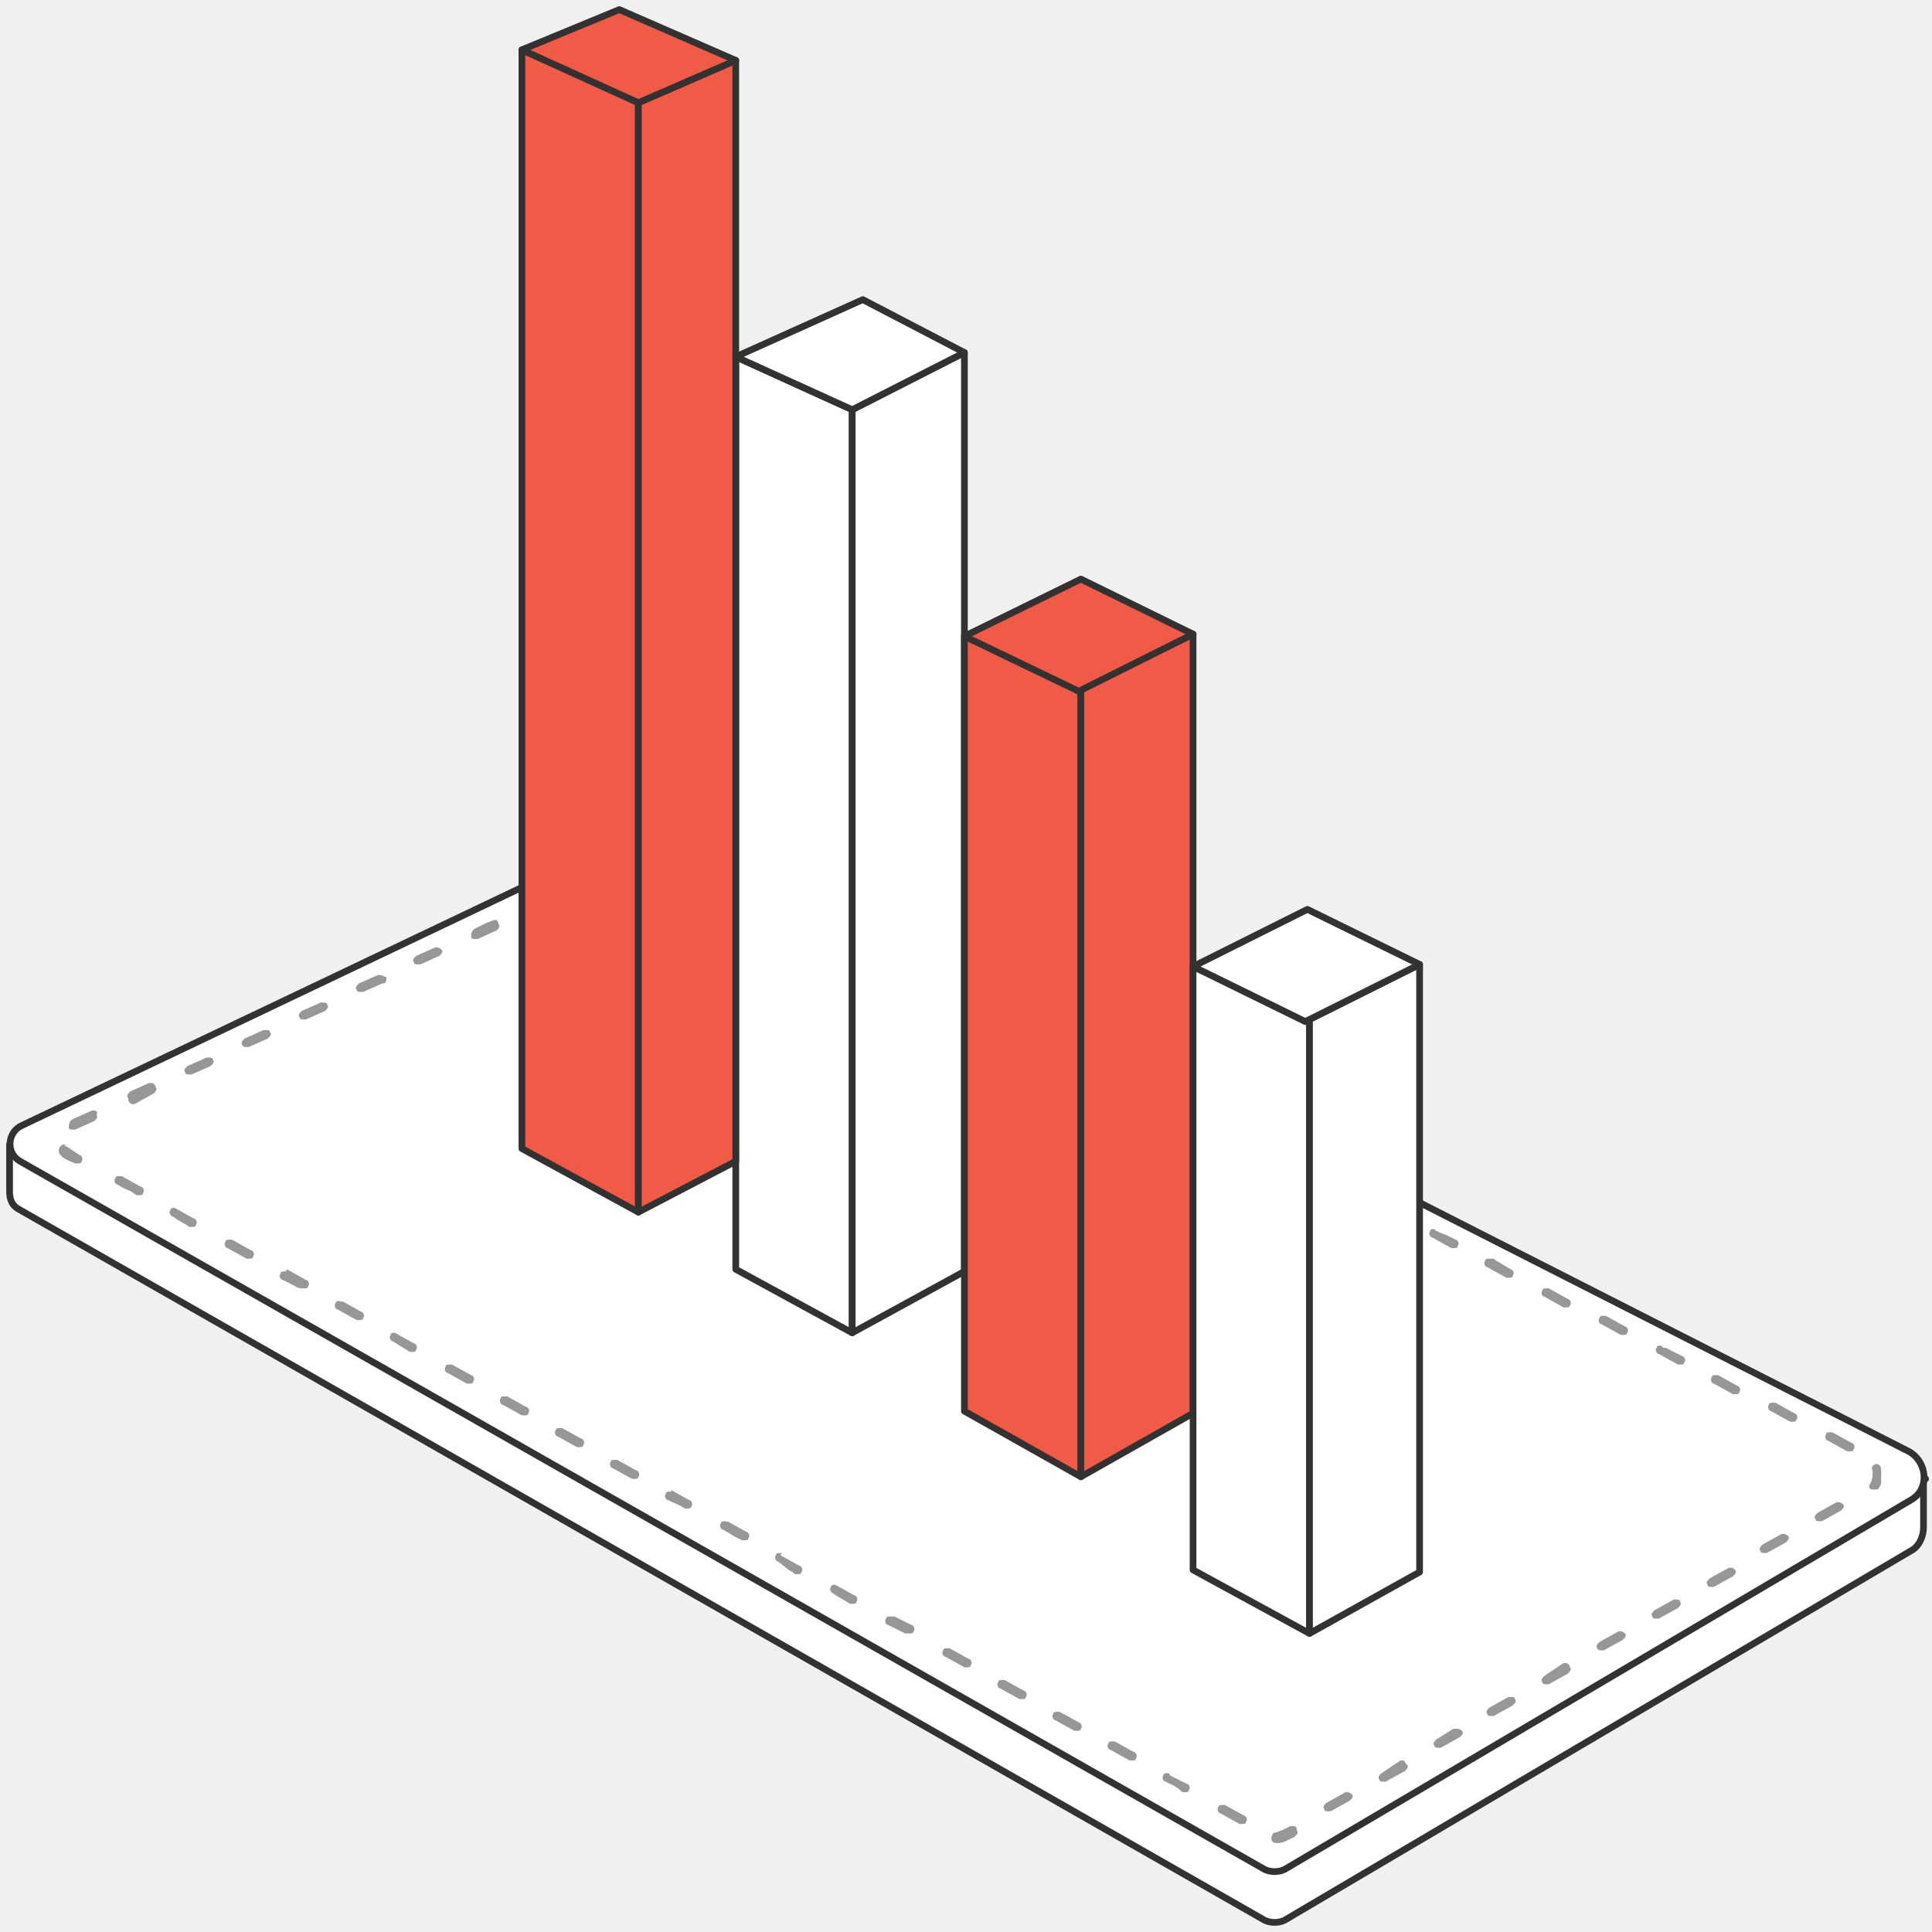
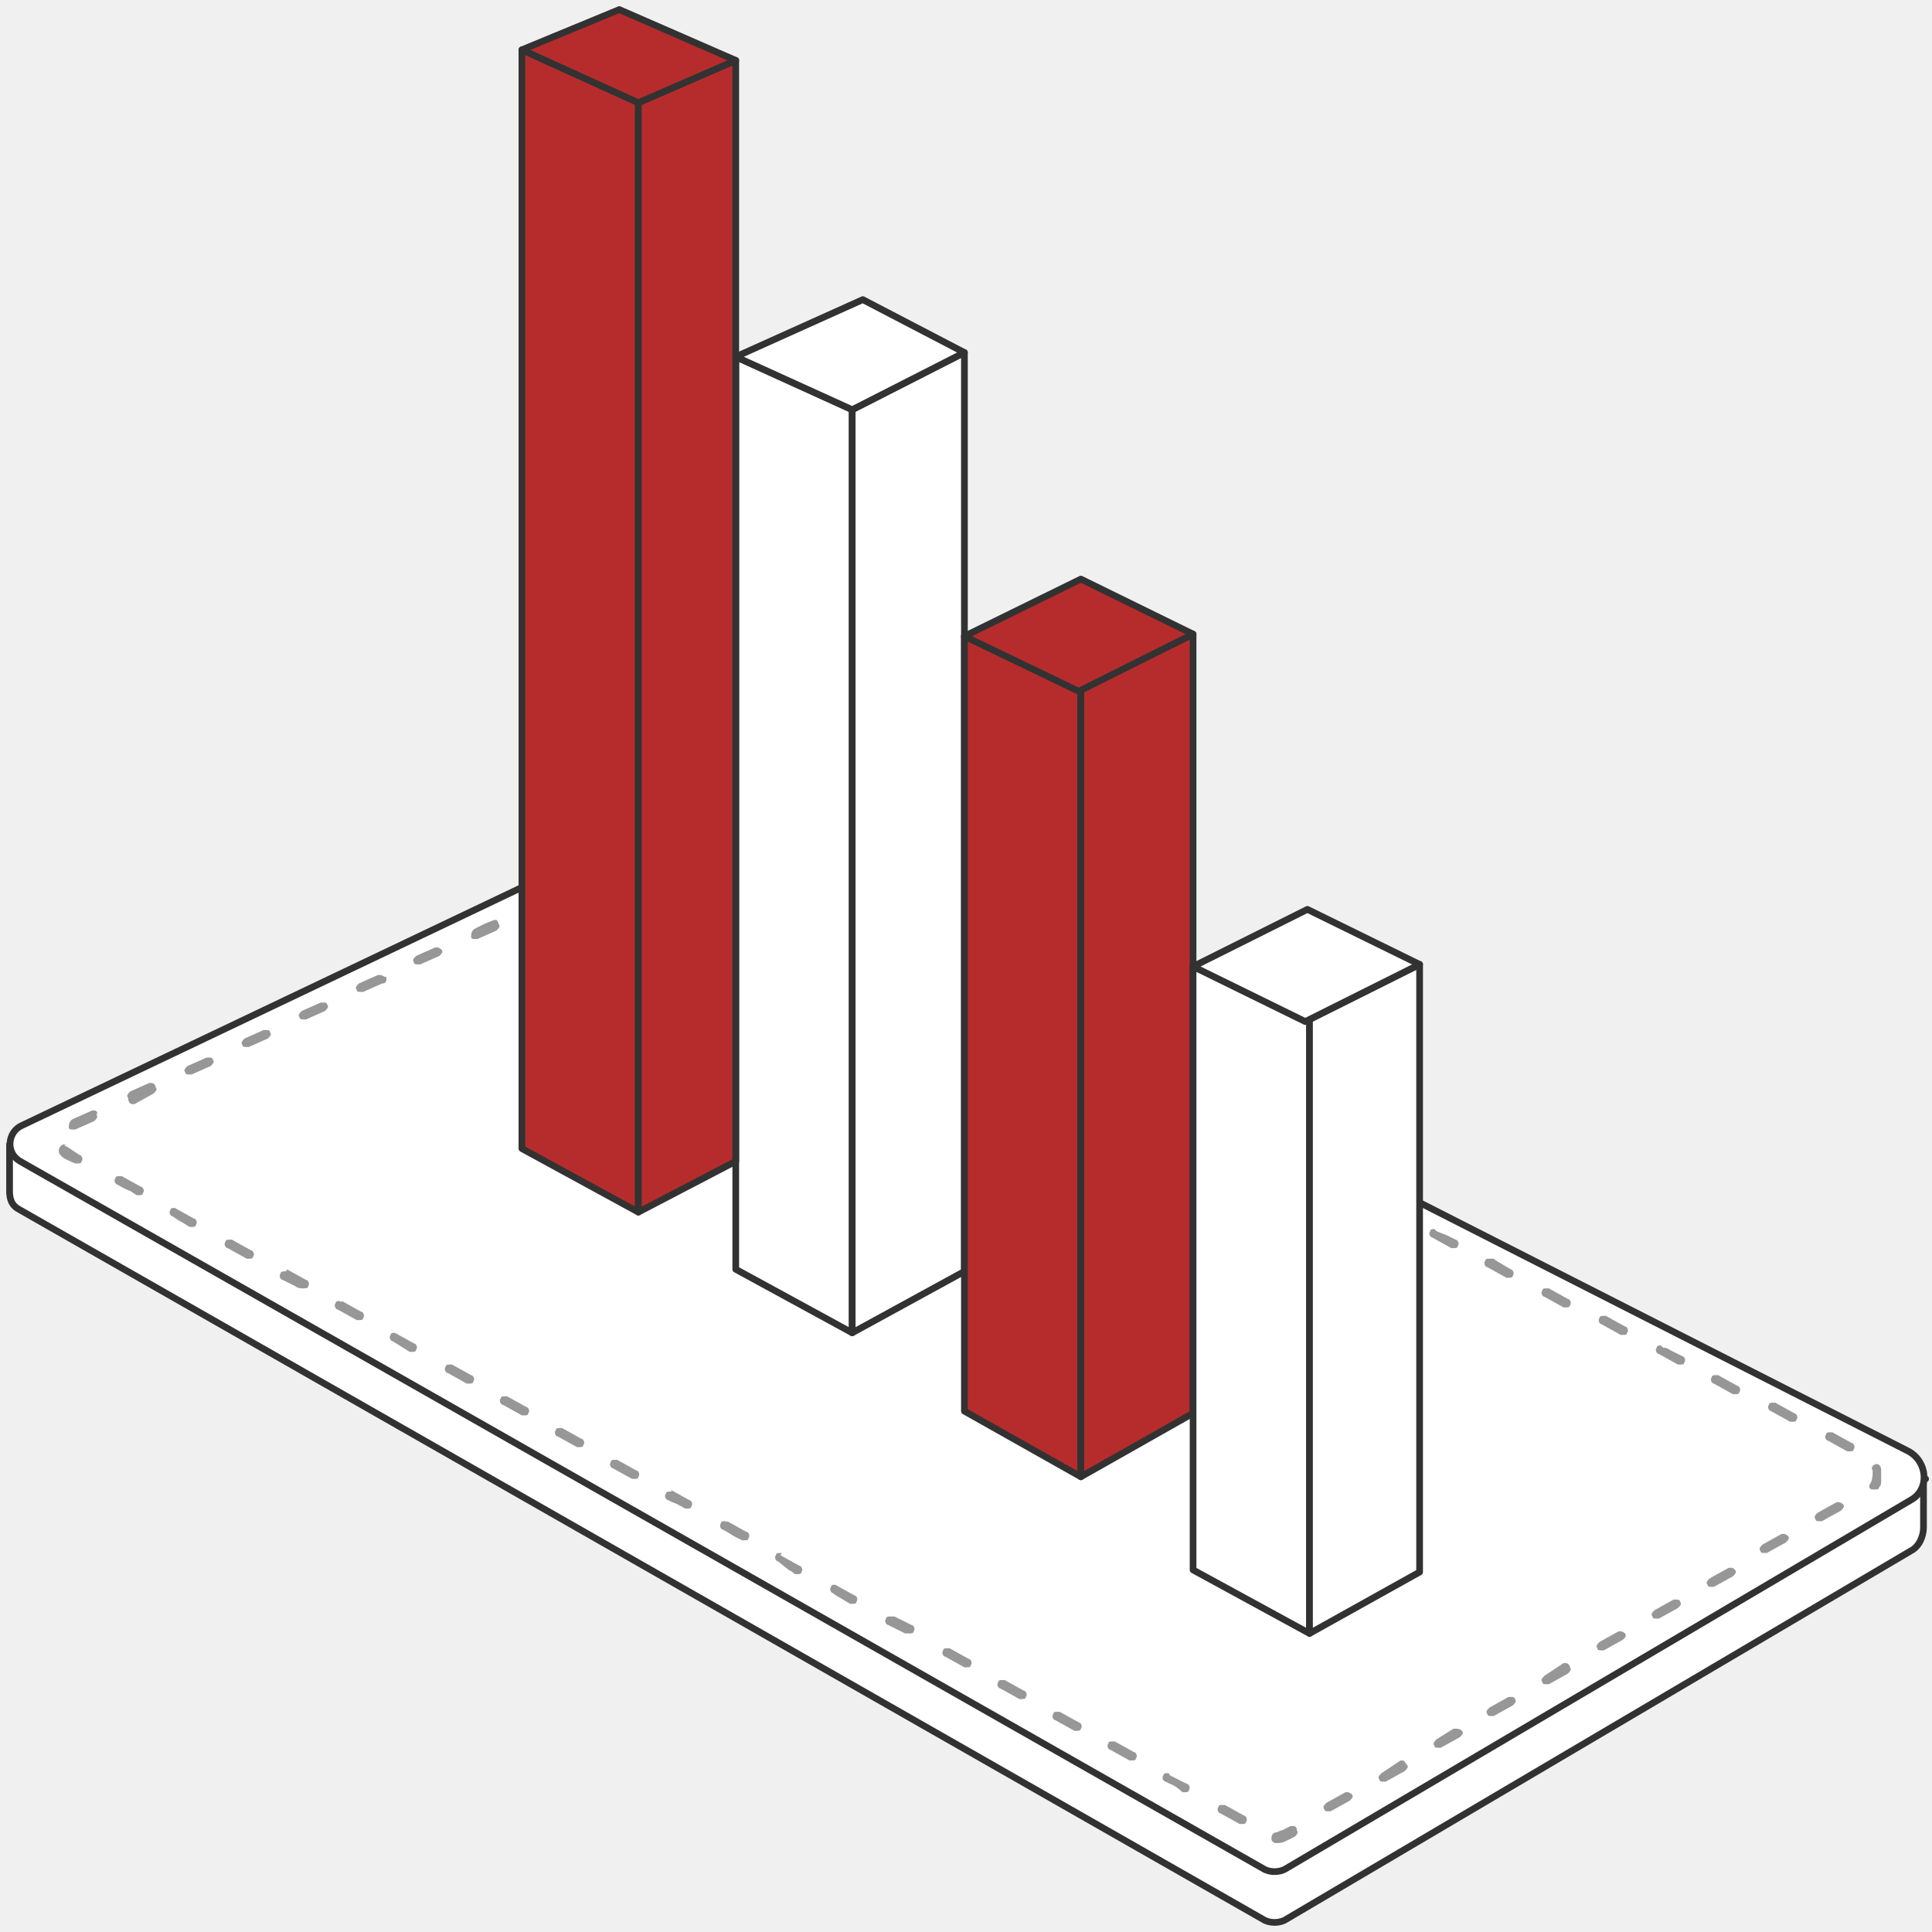
<svg xmlns="http://www.w3.org/2000/svg" width="202" height="202" viewBox="0 0 202 202" fill="none">
  <path d="M201.332 154.625L191.814 153.075L71.614 91.98C70.286 91.315 68.737 91.315 67.409 91.98L6.977 120.757L1 119.65V124.52C1 125.405 1.221 126.069 2.107 126.512L132.046 200.668C132.71 201.111 133.817 201.111 134.481 200.668L199.783 162.151C200.668 161.708 201.111 160.602 201.111 159.716V154.625H201.332Z" fill="white" stroke="#323232" stroke-width="0.7" stroke-miterlimit="10" stroke-linecap="round" stroke-linejoin="round" />
  <path d="M71.614 86.667L199.561 151.747C201.553 152.854 201.775 155.731 199.783 156.838L134.481 195.355C133.817 195.798 132.71 195.798 132.046 195.355L2.107 121.42C0.557 120.535 0.779 118.321 2.328 117.657L67.408 86.667C68.737 86.003 70.286 86.003 71.614 86.667Z" fill="white" stroke="#323232" stroke-width="0.7" stroke-miterlimit="10" stroke-linecap="round" stroke-linejoin="round" />
  <path d="M69.622 88.216C68.958 88.216 68.294 88.438 67.63 88.659H67.408C67.187 88.88 66.966 89.102 67.187 89.323C67.187 89.544 67.408 89.544 67.63 89.544H67.851H68.073C68.515 89.323 68.958 89.102 69.622 89.102C69.843 89.102 70.286 88.88 70.286 88.438C70.286 87.995 70.065 88.216 69.622 88.216ZM63.867 90.651H63.645C63.645 90.651 62.981 90.873 62.317 91.315L61.653 91.758C61.432 91.98 61.21 92.201 61.432 92.422C61.432 92.644 61.653 92.644 61.874 92.644H62.096L64.088 91.758C64.309 91.537 64.531 91.315 64.309 91.094C64.309 90.651 64.088 90.651 63.867 90.651ZM57.89 93.529H57.669H57.447L55.898 94.193C55.676 94.415 55.455 94.636 55.676 94.857C55.676 95.079 55.898 95.079 56.119 95.079H56.34L58.333 94.193C58.554 93.972 58.775 93.75 58.554 93.529C58.111 93.529 58.111 93.529 57.89 93.529ZM51.913 96.185H51.692C51.692 96.185 51.028 96.407 50.585 96.628L49.7 97.071C49.257 97.292 49.257 97.735 49.257 97.956C49.257 98.178 49.478 98.178 49.7 98.178H49.921L51.913 97.292C52.134 97.071 52.356 96.849 52.134 96.628C52.134 96.407 51.913 96.185 51.913 96.185ZM45.715 99.063H45.494L43.501 99.948C43.28 100.17 43.059 100.391 43.28 100.613C43.28 100.834 43.501 100.834 43.723 100.834H43.944L45.936 99.948C46.158 99.727 46.379 99.506 46.158 99.284C46.158 99.284 45.936 99.063 45.715 99.063ZM39.738 101.941H39.517L37.525 102.826C37.303 103.048 37.082 103.269 37.303 103.49C37.303 103.712 37.525 103.712 37.746 103.712H37.967L39.96 102.826C40.402 102.826 40.402 102.605 40.402 102.162C40.181 102.162 39.96 101.941 39.738 101.941ZM33.761 104.818H33.54L31.548 105.704C31.326 105.925 31.105 106.147 31.326 106.368C31.326 106.589 31.548 106.589 31.769 106.589H31.991L33.983 105.704C34.204 105.483 34.425 105.261 34.204 105.04C34.204 104.818 33.983 104.818 33.761 104.818ZM27.785 107.696H27.563L25.571 108.582C25.35 108.803 25.128 109.024 25.35 109.246C25.35 109.467 25.571 109.467 25.792 109.467H26.014L28.006 108.582C28.227 108.36 28.449 108.139 28.227 107.918C28.227 107.696 28.006 107.696 27.785 107.696ZM21.808 110.574H21.587C21.144 110.795 19.594 111.459 19.594 111.459C19.373 111.681 19.152 111.902 19.373 112.123C19.373 112.345 19.594 112.345 19.816 112.345H20.037L22.029 111.459C22.251 111.238 22.472 111.017 22.251 110.795C22.251 110.574 22.029 110.574 21.808 110.574ZM15.831 113.23H15.61L13.617 114.116C13.396 114.337 13.175 114.558 13.396 114.78C13.396 115.222 13.617 115.444 13.839 115.444H14.06L16.052 114.337C16.274 114.116 16.495 113.894 16.274 113.673C16.274 113.452 16.052 113.23 15.831 113.23ZM9.854 116.108H9.633L7.641 116.993C7.198 117.215 7.198 117.657 7.198 117.879C7.198 118.1 7.419 118.1 7.641 118.1H7.862L9.854 117.215C10.076 116.993 10.297 116.772 10.076 116.551C10.297 116.329 10.076 116.108 9.854 116.108ZM6.755 119.65C6.534 119.65 6.534 119.65 6.313 119.871C6.091 120.092 6.091 120.535 6.313 120.756L6.534 120.978C6.755 121.199 7.862 121.642 7.862 121.642H8.084C8.305 121.642 8.526 121.642 8.526 121.421C8.748 121.199 8.526 120.756 8.305 120.756L6.977 119.871C6.977 119.871 6.755 119.871 6.755 119.65C7.198 119.871 6.977 119.65 6.755 119.65ZM12.511 122.97C12.289 122.97 12.068 122.97 12.068 123.191C11.847 123.413 12.068 123.856 12.289 123.856C12.289 123.856 12.954 124.298 13.617 124.52L14.282 124.962H14.503C14.724 124.962 14.946 124.962 14.946 124.741C15.167 124.52 14.946 124.077 14.724 124.077L12.732 122.97C12.511 122.97 12.511 122.97 12.511 122.97ZM18.266 126.291C18.045 126.291 17.823 126.291 17.823 126.512C17.602 126.733 17.823 127.176 18.045 127.176L18.709 127.619C19.152 127.84 19.816 128.283 19.816 128.283H20.037C20.258 128.283 20.48 128.283 20.48 128.061C20.701 127.84 20.48 127.397 20.258 127.397L18.266 126.291ZM24.021 129.611C23.8 129.611 23.579 129.611 23.579 129.832C23.357 130.054 23.579 130.496 23.8 130.496L25.792 131.603H26.014C26.235 131.603 26.456 131.603 26.456 131.382C26.678 131.16 26.456 130.718 26.235 130.718L24.243 129.611C24.021 129.611 24.021 129.611 24.021 129.611ZM29.777 132.931C29.556 132.931 29.334 132.931 29.334 133.153C29.113 133.374 29.334 133.817 29.556 133.817L30.884 134.481C31.105 134.702 31.548 134.702 31.548 134.702H31.769C31.991 134.702 32.212 134.702 32.212 134.481C32.433 134.26 32.212 133.817 31.991 133.817L29.998 132.71C29.998 132.931 29.777 132.931 29.777 132.931ZM35.532 136.03C35.311 136.03 35.09 136.03 35.09 136.252C34.868 136.473 35.09 136.916 35.311 136.916L37.303 138.023H37.525C37.746 138.023 37.967 138.023 37.967 137.801C38.189 137.58 37.967 137.137 37.746 137.137L35.754 136.03C35.754 136.252 35.532 136.03 35.532 136.03ZM41.288 139.351C41.066 139.351 40.845 139.351 40.845 139.572C40.624 139.794 40.845 140.236 41.066 140.236L42.837 141.343H43.059C43.28 141.343 43.501 141.343 43.501 141.122C43.723 140.9 43.501 140.458 43.28 140.458L41.288 139.351C41.288 139.351 41.509 139.351 41.288 139.351ZM47.043 142.671C46.822 142.671 46.6 142.671 46.6 142.893C46.379 143.114 46.6 143.557 46.822 143.557L48.814 144.664H49.035C49.257 144.664 49.478 144.664 49.478 144.442C49.7 144.221 49.478 143.778 49.257 143.778L47.264 142.671H47.043ZM52.798 145.992C52.577 145.992 52.356 145.992 52.356 146.213C52.134 146.434 52.356 146.877 52.577 146.877L54.569 147.984H54.791C55.012 147.984 55.233 147.984 55.233 147.763C55.455 147.541 55.233 147.099 55.012 147.099L53.02 145.992H52.798ZM58.554 149.312C58.333 149.312 58.111 149.312 58.111 149.533C57.89 149.755 58.111 150.198 58.333 150.198L60.325 151.304H60.546C60.767 151.304 60.989 151.304 60.989 151.083C61.21 150.862 60.989 150.419 60.767 150.419L58.775 149.312H58.554ZM64.309 152.633C64.088 152.633 63.867 152.633 63.867 152.854C63.645 153.075 63.867 153.518 64.088 153.518L66.08 154.625H66.302C66.523 154.625 66.744 154.625 66.744 154.403C66.966 154.182 66.744 153.739 66.523 153.739L64.531 152.633C64.531 152.633 64.531 152.633 64.309 152.633ZM70.065 155.953C69.843 155.953 69.622 155.953 69.622 156.174C69.401 156.396 69.622 156.838 69.843 156.838L70.286 157.06C70.95 157.281 71.614 157.724 71.614 157.724H71.836C72.057 157.724 72.278 157.724 72.278 157.502C72.5 157.281 72.278 156.838 72.057 156.838L70.065 155.732C70.286 155.953 70.286 155.953 70.065 155.953ZM75.82 159.052C75.599 159.052 75.377 159.052 75.377 159.273C75.156 159.495 75.377 159.937 75.599 159.937C75.599 159.937 76.041 160.159 76.706 160.602L77.591 161.044H77.812C78.034 161.044 78.255 161.044 78.255 160.823C78.477 160.602 78.255 160.159 78.034 160.159L76.041 159.052C76.041 159.273 76.041 159.052 75.82 159.052ZM81.576 162.372C81.354 162.372 81.133 162.372 81.133 162.594C80.911 162.815 81.133 163.258 81.354 163.258L82.461 164.143C82.904 164.365 83.125 164.586 83.125 164.586H83.346C83.568 164.586 83.789 164.586 83.789 164.365C84.01 164.143 83.789 163.701 83.568 163.701L81.576 162.594C81.797 162.372 81.797 162.372 81.576 162.372ZM87.331 165.693C87.11 165.693 86.888 165.693 86.888 165.914C86.667 166.136 86.888 166.578 87.11 166.578C87.11 166.578 87.331 166.8 87.774 167.021L88.88 167.685H89.102C89.323 167.685 89.544 167.685 89.544 167.464C89.766 167.242 89.544 166.8 89.323 166.8L87.331 165.693C87.552 165.693 87.552 165.693 87.331 165.693ZM93.086 169.013C92.865 169.013 92.644 169.013 92.644 169.235C92.422 169.456 92.644 169.899 92.865 169.899L94.636 170.784H94.857H95.079C95.3 170.784 95.521 170.784 95.521 170.563C95.743 170.341 95.521 169.899 95.3 169.899L93.529 169.013C93.308 169.013 93.308 169.013 93.086 169.013ZM99.063 172.334C98.842 172.334 98.62 172.334 98.62 172.555C98.399 172.776 98.62 173.219 98.842 173.219L100.834 174.326H101.055C101.277 174.326 101.498 174.326 101.498 174.105C101.719 173.883 101.498 173.441 101.277 173.441L99.284 172.334C99.063 172.334 99.063 172.334 99.063 172.334ZM104.818 175.654C104.597 175.654 104.376 175.654 104.376 175.876C104.154 176.097 104.376 176.54 104.597 176.54L106.589 177.646H106.811C107.032 177.646 107.253 177.646 107.253 177.425C107.475 177.204 107.253 176.761 107.032 176.761L105.04 175.654C104.818 175.654 104.818 175.654 104.818 175.654ZM110.574 178.975C110.353 178.975 110.131 178.975 110.131 179.196C109.91 179.417 110.131 179.86 110.353 179.86L112.345 180.967H112.566C112.787 180.967 113.009 180.967 113.009 180.745C113.23 180.524 113.009 180.081 112.787 180.081L110.795 178.975C110.574 178.975 110.574 178.975 110.574 178.975ZM116.329 182.074C116.108 182.074 115.887 182.074 115.887 182.295C115.665 182.516 115.887 182.959 116.108 182.959L118.1 184.066H118.322C118.543 184.066 118.764 184.066 118.764 183.845C118.986 183.623 118.764 183.18 118.543 183.18L116.551 182.074H116.329ZM122.085 185.394C121.863 185.394 121.642 185.394 121.642 185.615C121.421 185.837 121.642 186.279 121.863 186.279L122.306 186.501C122.97 186.722 123.634 187.386 123.634 187.386H123.856C124.077 187.386 124.298 187.386 124.298 187.165C124.52 186.944 124.298 186.501 124.077 186.501L122.306 185.615C122.306 185.394 122.085 185.394 122.085 185.394ZM127.84 188.714C127.619 188.714 127.397 188.714 127.397 188.936C127.176 189.157 127.397 189.6 127.619 189.6L129.611 190.707H129.832C130.054 190.707 130.275 190.707 130.275 190.485C130.496 190.264 130.275 189.821 130.054 189.821L128.061 188.714H127.84ZM135.145 190.928H134.924L134.038 191.371C133.817 191.371 133.595 191.592 133.374 191.592C133.153 191.592 132.931 191.814 132.931 192.256C132.931 192.478 133.153 192.699 133.374 192.699C133.817 192.699 134.038 192.699 134.481 192.478L135.366 192.035C135.588 191.814 135.809 191.592 135.588 191.371C135.588 190.928 135.366 190.928 135.145 190.928ZM140.9 187.386H140.679L138.687 188.493C138.465 188.714 138.244 188.936 138.465 189.157C138.465 189.379 138.687 189.379 138.908 189.379H139.13L141.122 188.272C141.343 188.05 141.564 187.829 141.343 187.608C141.343 187.608 141.122 187.386 140.9 187.386ZM146.656 184.066H146.434L144.442 185.394C144.221 185.615 143.999 185.837 144.221 186.058C144.221 186.279 144.442 186.279 144.664 186.279H144.885L146.877 185.173C147.099 184.951 147.32 184.73 147.099 184.509C146.877 184.287 146.877 184.066 146.656 184.066ZM152.19 180.745H151.968L150.198 181.852C149.976 182.074 149.755 182.295 149.976 182.516C149.976 182.738 150.198 182.738 150.419 182.738H150.64L152.633 181.631C152.854 181.41 153.075 181.188 152.854 180.967C152.633 180.745 152.411 180.745 152.19 180.745ZM157.945 177.425H157.724L155.732 178.532C155.51 178.753 155.289 178.975 155.51 179.196C155.51 179.417 155.732 179.417 155.953 179.417H156.174L158.167 178.31C158.388 178.089 158.609 177.868 158.388 177.646C158.388 177.425 158.167 177.425 157.945 177.425ZM163.701 173.883H163.479L161.487 175.211C161.266 175.433 161.044 175.654 161.266 175.876C161.266 176.097 161.487 176.097 161.708 176.097H161.93L163.922 174.99C164.143 174.769 164.365 174.547 164.143 174.326C164.143 174.105 163.922 173.883 163.701 173.883ZM169.456 170.563H169.235L167.242 171.67C167.021 171.891 166.8 172.112 167.021 172.334C167.021 172.555 167.242 172.555 167.464 172.555H167.685L169.677 171.448C169.899 171.227 170.12 171.006 169.899 170.784C169.899 170.784 169.677 170.563 169.456 170.563ZM175.211 167.242H174.99L172.998 168.349C172.776 168.571 172.555 168.792 172.776 169.013C172.776 169.235 172.998 169.235 173.219 169.235H173.441L175.433 168.128C175.654 167.906 175.876 167.685 175.654 167.464C175.654 167.242 175.433 167.242 175.211 167.242ZM180.967 163.922H180.745L178.753 165.029C178.532 165.25 178.311 165.471 178.532 165.693C178.532 165.914 178.753 165.914 178.975 165.914H179.196L181.188 164.807C181.41 164.586 181.631 164.365 181.41 164.143C181.188 163.922 181.188 163.922 180.967 163.922ZM186.501 160.38H186.28L184.287 161.487C184.066 161.708 183.845 161.93 184.066 162.151C184.066 162.372 184.287 162.372 184.509 162.372H184.73L186.722 161.266C186.944 161.044 187.165 160.823 186.944 160.602C186.944 160.602 186.722 160.38 186.501 160.38ZM192.256 157.06H192.035L190.043 158.167C189.821 158.388 189.6 158.609 189.821 158.831C189.821 159.052 190.043 159.052 190.264 159.052H190.485L192.478 157.945C192.699 157.724 192.92 157.502 192.699 157.281C192.699 157.281 192.478 157.06 192.256 157.06ZM196.241 153.075C196.241 153.075 196.019 153.075 196.241 153.075C195.798 153.075 195.577 153.518 195.798 153.739C195.798 154.182 195.798 154.625 195.577 155.068C195.355 155.289 195.355 155.732 195.798 155.732H196.019C196.241 155.732 196.462 155.732 196.462 155.51C196.684 155.289 196.684 155.068 196.684 154.846C196.684 154.625 196.684 154.182 196.684 153.961C196.684 153.961 196.684 153.961 196.684 153.739C196.684 153.297 196.462 153.075 196.241 153.075ZM191.371 149.755C191.149 149.755 190.928 149.755 190.928 149.976C190.707 150.198 190.928 150.64 191.149 150.64L193.142 151.747H193.363C193.584 151.747 193.806 151.747 193.806 151.526C194.027 151.304 193.806 150.862 193.584 150.862L191.592 149.755H191.371ZM185.394 146.656C185.173 146.656 184.951 146.656 184.951 146.877C184.73 147.098 184.951 147.541 185.173 147.541L187.165 148.648H187.386C187.608 148.648 187.829 148.648 187.829 148.427C188.05 148.205 187.829 147.763 187.608 147.763L185.615 146.656H185.394ZM179.417 143.778C179.196 143.778 178.975 143.778 178.975 143.999C178.753 144.221 178.975 144.664 179.196 144.664L181.188 145.77H181.41C181.631 145.77 181.852 145.77 181.852 145.549C182.074 145.328 181.852 144.885 181.631 144.885L179.639 143.778C179.639 143.778 179.639 143.778 179.417 143.778ZM173.662 140.679C173.441 140.679 173.219 140.679 173.219 140.9C172.998 141.122 173.219 141.564 173.441 141.564L175.433 142.671H175.654C175.876 142.671 176.097 142.671 176.097 142.45C176.318 142.229 176.097 141.786 175.876 141.786L174.547 141.122C174.326 140.9 173.883 140.9 173.883 140.9C173.662 140.679 173.662 140.679 173.662 140.679ZM167.685 137.58C167.464 137.58 167.242 137.58 167.242 137.801C167.021 138.023 167.242 138.465 167.464 138.465L169.456 139.572H169.677C169.899 139.572 170.12 139.572 170.12 139.351C170.341 139.129 170.12 138.687 169.899 138.687L167.907 137.58H167.685ZM161.708 134.702C161.487 134.702 161.266 134.702 161.266 134.924C161.044 135.145 161.266 135.588 161.487 135.588L163.479 136.695H163.701C163.922 136.695 164.143 136.695 164.143 136.473C164.365 136.252 164.143 135.809 163.922 135.809L161.93 134.702C161.93 134.702 161.93 134.702 161.708 134.702ZM155.732 131.603C155.51 131.603 155.289 131.603 155.289 131.825C155.068 132.046 155.289 132.489 155.51 132.489L157.503 133.595H157.724C157.945 133.595 158.167 133.595 158.167 133.374C158.388 133.153 158.167 132.71 157.945 132.71L156.838 132.046C156.396 131.825 156.174 131.603 156.174 131.603C155.953 131.603 155.953 131.603 155.732 131.603ZM149.976 128.504C149.755 128.504 149.534 128.504 149.534 128.726C149.312 128.947 149.534 129.39 149.755 129.39L151.747 130.496H151.968C152.19 130.496 152.411 130.496 152.411 130.275C152.633 130.054 152.411 129.611 152.19 129.611C152.19 129.611 151.747 129.39 151.304 129.168L150.198 128.726C149.976 128.504 149.976 128.504 149.976 128.504ZM143.999 125.626C143.778 125.626 143.557 125.626 143.557 125.848C143.335 126.069 143.557 126.512 143.778 126.512L145.77 127.619H145.992C146.213 127.619 146.434 127.619 146.434 127.397C146.656 127.176 146.434 126.733 146.213 126.733L144.221 125.626H143.999ZM138.023 122.527C137.801 122.527 137.58 122.527 137.58 122.749C137.359 122.97 137.58 123.413 137.801 123.413L139.794 124.52H140.015C140.236 124.52 140.458 124.52 140.458 124.298C140.679 124.077 140.458 123.634 140.236 123.634L138.244 122.527C138.244 122.527 138.244 122.527 138.023 122.527ZM132.267 119.65C132.046 119.65 131.825 119.65 131.825 119.871C131.603 120.092 131.825 120.535 132.046 120.535L134.038 121.642H134.26C134.481 121.642 134.702 121.642 134.702 121.421C134.924 121.199 134.702 120.756 134.481 120.756C134.481 120.756 133.817 120.314 133.153 120.092L132.489 119.65C132.267 119.65 132.267 119.65 132.267 119.65ZM126.291 116.551C126.069 116.551 125.848 116.551 125.848 116.772C125.626 116.993 125.848 117.436 126.069 117.436L128.061 118.543H128.283C128.504 118.543 128.726 118.543 128.726 118.322C128.947 118.1 128.726 117.657 128.504 117.657L127.176 116.993C126.733 116.772 126.512 116.551 126.512 116.551H126.291ZM120.314 113.452C120.092 113.452 119.871 113.452 119.871 113.673C119.65 113.894 119.871 114.337 120.092 114.337L122.085 115.444H122.306C122.527 115.444 122.749 115.444 122.749 115.222C122.97 115.001 122.749 114.558 122.527 114.558C122.527 114.558 122.527 114.558 122.306 114.337L120.535 113.452H120.314ZM114.337 110.574C114.116 110.574 113.894 110.574 113.894 110.795C113.673 111.017 113.894 111.459 114.116 111.459L116.108 112.566H116.329C116.551 112.566 116.772 112.566 116.772 112.345C116.993 112.123 116.772 111.681 116.551 111.681C116.551 111.681 115.665 111.238 115.001 111.017L114.558 110.795C114.558 110.574 114.558 110.574 114.337 110.574ZM108.582 107.475C108.36 107.475 108.139 107.475 108.139 107.696C107.918 107.918 108.139 108.36 108.36 108.36L110.353 109.467H110.574C110.795 109.467 111.017 109.467 111.017 109.246C111.238 109.024 111.017 108.582 110.795 108.582L110.353 108.36C109.688 108.139 108.803 107.696 108.803 107.696C108.582 107.475 108.582 107.475 108.582 107.475ZM102.605 104.376C102.384 104.376 102.162 104.376 102.162 104.597C101.941 104.818 102.162 105.261 102.384 105.261L104.376 106.368H104.597C104.818 106.368 105.04 106.368 105.04 106.147C105.261 105.925 105.04 105.483 104.818 105.483L102.826 104.376C102.826 104.597 102.605 104.376 102.605 104.376ZM96.628 101.498C96.407 101.498 96.185 101.498 96.185 101.719C95.964 101.941 96.185 102.383 96.407 102.383L98.399 103.49H98.62C98.842 103.49 99.063 103.49 99.063 103.269C99.284 103.048 99.063 102.605 98.842 102.605L96.85 101.498C96.85 101.498 96.85 101.498 96.628 101.498ZM90.651 98.399C90.43 98.399 90.209 98.399 90.209 98.62C89.987 98.842 90.209 99.284 90.43 99.284L92.422 100.391H92.644C92.865 100.391 93.086 100.391 93.086 100.17C93.308 99.948 93.086 99.506 92.865 99.506L90.873 98.399C90.873 98.399 90.873 98.399 90.651 98.399ZM84.896 95.521C84.675 95.521 84.453 95.521 84.453 95.743C84.232 95.964 84.453 96.407 84.675 96.407L86.667 97.513H86.888C87.11 97.513 87.331 97.513 87.331 97.292C87.552 97.071 87.331 96.628 87.11 96.628L85.117 95.521C84.896 95.521 84.896 95.521 84.896 95.521ZM78.919 92.422C78.698 92.422 78.477 92.422 78.477 92.644C78.255 92.865 78.477 93.308 78.698 93.308L80.69 94.415H80.911C81.133 94.415 81.354 94.415 81.354 94.193C81.576 93.972 81.354 93.529 81.133 93.529L80.247 93.086C79.805 92.865 79.141 92.644 79.141 92.644C79.141 92.422 78.919 92.422 78.919 92.422ZM72.942 89.323C72.721 89.323 72.5 89.323 72.5 89.544C72.278 89.766 72.5 90.209 72.721 90.209L74.713 91.315H74.935C75.156 91.315 75.377 91.315 75.377 91.094C75.599 90.873 75.377 90.43 75.156 90.43L73.164 89.323C73.164 89.323 73.164 89.323 72.942 89.323Z" fill="#979797" />
  <path d="M89.102 139.351L76.927 132.71V37.303L89.102 42.837V139.351Z" fill="white" stroke="#323232" stroke-width="0.7" stroke-miterlimit="10" stroke-linecap="round" stroke-linejoin="round" />
  <path d="M100.834 132.931L89.102 139.351V42.837L100.834 36.85V132.931Z" fill="white" stroke="#323232" stroke-width="0.7" stroke-miterlimit="10" stroke-linecap="round" stroke-linejoin="round" />
-   <path d="M66.744 126.733L54.569 120.092V5.206L66.744 10.74V126.733Z" fill="#F05A46" stroke="#323232" stroke-width="0.7" stroke-miterlimit="10" stroke-linecap="round" stroke-linejoin="round" />
-   <path d="M76.927 121.42L66.744 126.733V10.74L76.927 6.312V121.42Z" fill="#F05A46" stroke="#323232" stroke-width="0.7" stroke-miterlimit="10" stroke-linecap="round" stroke-linejoin="round" />
-   <path d="M76.927 6.313L64.752 1L54.569 5.206L66.744 10.74L76.927 6.313Z" fill="#F05A46" stroke="#323232" stroke-width="0.7" stroke-miterlimit="10" stroke-linecap="round" stroke-linejoin="round" />
+   <path d="M66.744 126.733L54.569 120.092V5.206L66.744 10.74V126.733Z" fill="#B62C2C" stroke="#323232" stroke-width="0.7" stroke-miterlimit="10" stroke-linecap="round" stroke-linejoin="round" />
+   <path d="M76.927 121.42L66.744 126.733V10.74L76.927 6.312V121.42Z" fill="#B62C2C" stroke="#323232" stroke-width="0.7" stroke-miterlimit="10" stroke-linecap="round" stroke-linejoin="round" />
+   <path d="M76.927 6.313L64.752 1L54.569 5.206L66.744 10.74L76.927 6.313Z" fill="#B62C2C" stroke="#323232" stroke-width="0.7" stroke-miterlimit="10" stroke-linecap="round" stroke-linejoin="round" />
  <path d="M100.834 36.861L90.209 31.326L76.927 37.303L89.102 42.837L100.834 36.861Z" fill="white" stroke="#323232" stroke-width="0.7" stroke-miterlimit="10" stroke-linecap="round" stroke-linejoin="round" />
-   <path d="M113.009 154.403L100.834 147.541V66.523L113.009 72.057V154.403Z" fill="#F05A46" stroke="#323232" stroke-width="0.7" stroke-miterlimit="10" stroke-linecap="round" stroke-linejoin="round" />
-   <path d="M124.741 147.763L113.009 154.403V72.057L124.741 66.302V147.763Z" fill="#F05A46" stroke="#323232" stroke-width="0.7" stroke-miterlimit="10" stroke-linecap="round" stroke-linejoin="round" />
-   <path d="M124.741 66.301L113.009 60.546L100.834 66.523L112.788 72.278L124.741 66.301Z" fill="#F05A46" stroke="#323232" stroke-width="0.7" stroke-miterlimit="10" stroke-linecap="round" stroke-linejoin="round" />
+   <path d="M113.009 154.403L100.834 147.541V66.523L113.009 72.057V154.403Z" fill="#B62C2C" stroke="#323232" stroke-width="0.7" stroke-miterlimit="10" stroke-linecap="round" stroke-linejoin="round" />
+   <path d="M124.741 147.763L113.009 154.403V72.057L124.741 66.302V147.763Z" fill="#B62C2C" stroke="#323232" stroke-width="0.7" stroke-miterlimit="10" stroke-linecap="round" stroke-linejoin="round" />
+   <path d="M124.741 66.301L113.009 60.546L100.834 66.523L112.788 72.278L124.741 66.301Z" fill="#B62C2C" stroke="#323232" stroke-width="0.7" stroke-miterlimit="10" stroke-linecap="round" stroke-linejoin="round" />
  <path d="M136.916 170.784L124.741 164.143V101.055L136.916 106.589V170.784Z" fill="white" stroke="#323232" stroke-width="0.7" stroke-miterlimit="10" stroke-linecap="round" stroke-linejoin="round" />
  <path d="M148.427 164.365L136.916 170.784V106.589L148.427 100.834V164.365Z" fill="white" stroke="#323232" stroke-width="0.7" stroke-miterlimit="10" stroke-linecap="round" stroke-linejoin="round" />
  <path d="M148.427 100.834L136.695 95.079L124.741 101.055L136.473 106.811L148.427 100.834Z" fill="white" stroke="#323232" stroke-width="0.7" stroke-miterlimit="10" stroke-linecap="round" stroke-linejoin="round" />
</svg>
